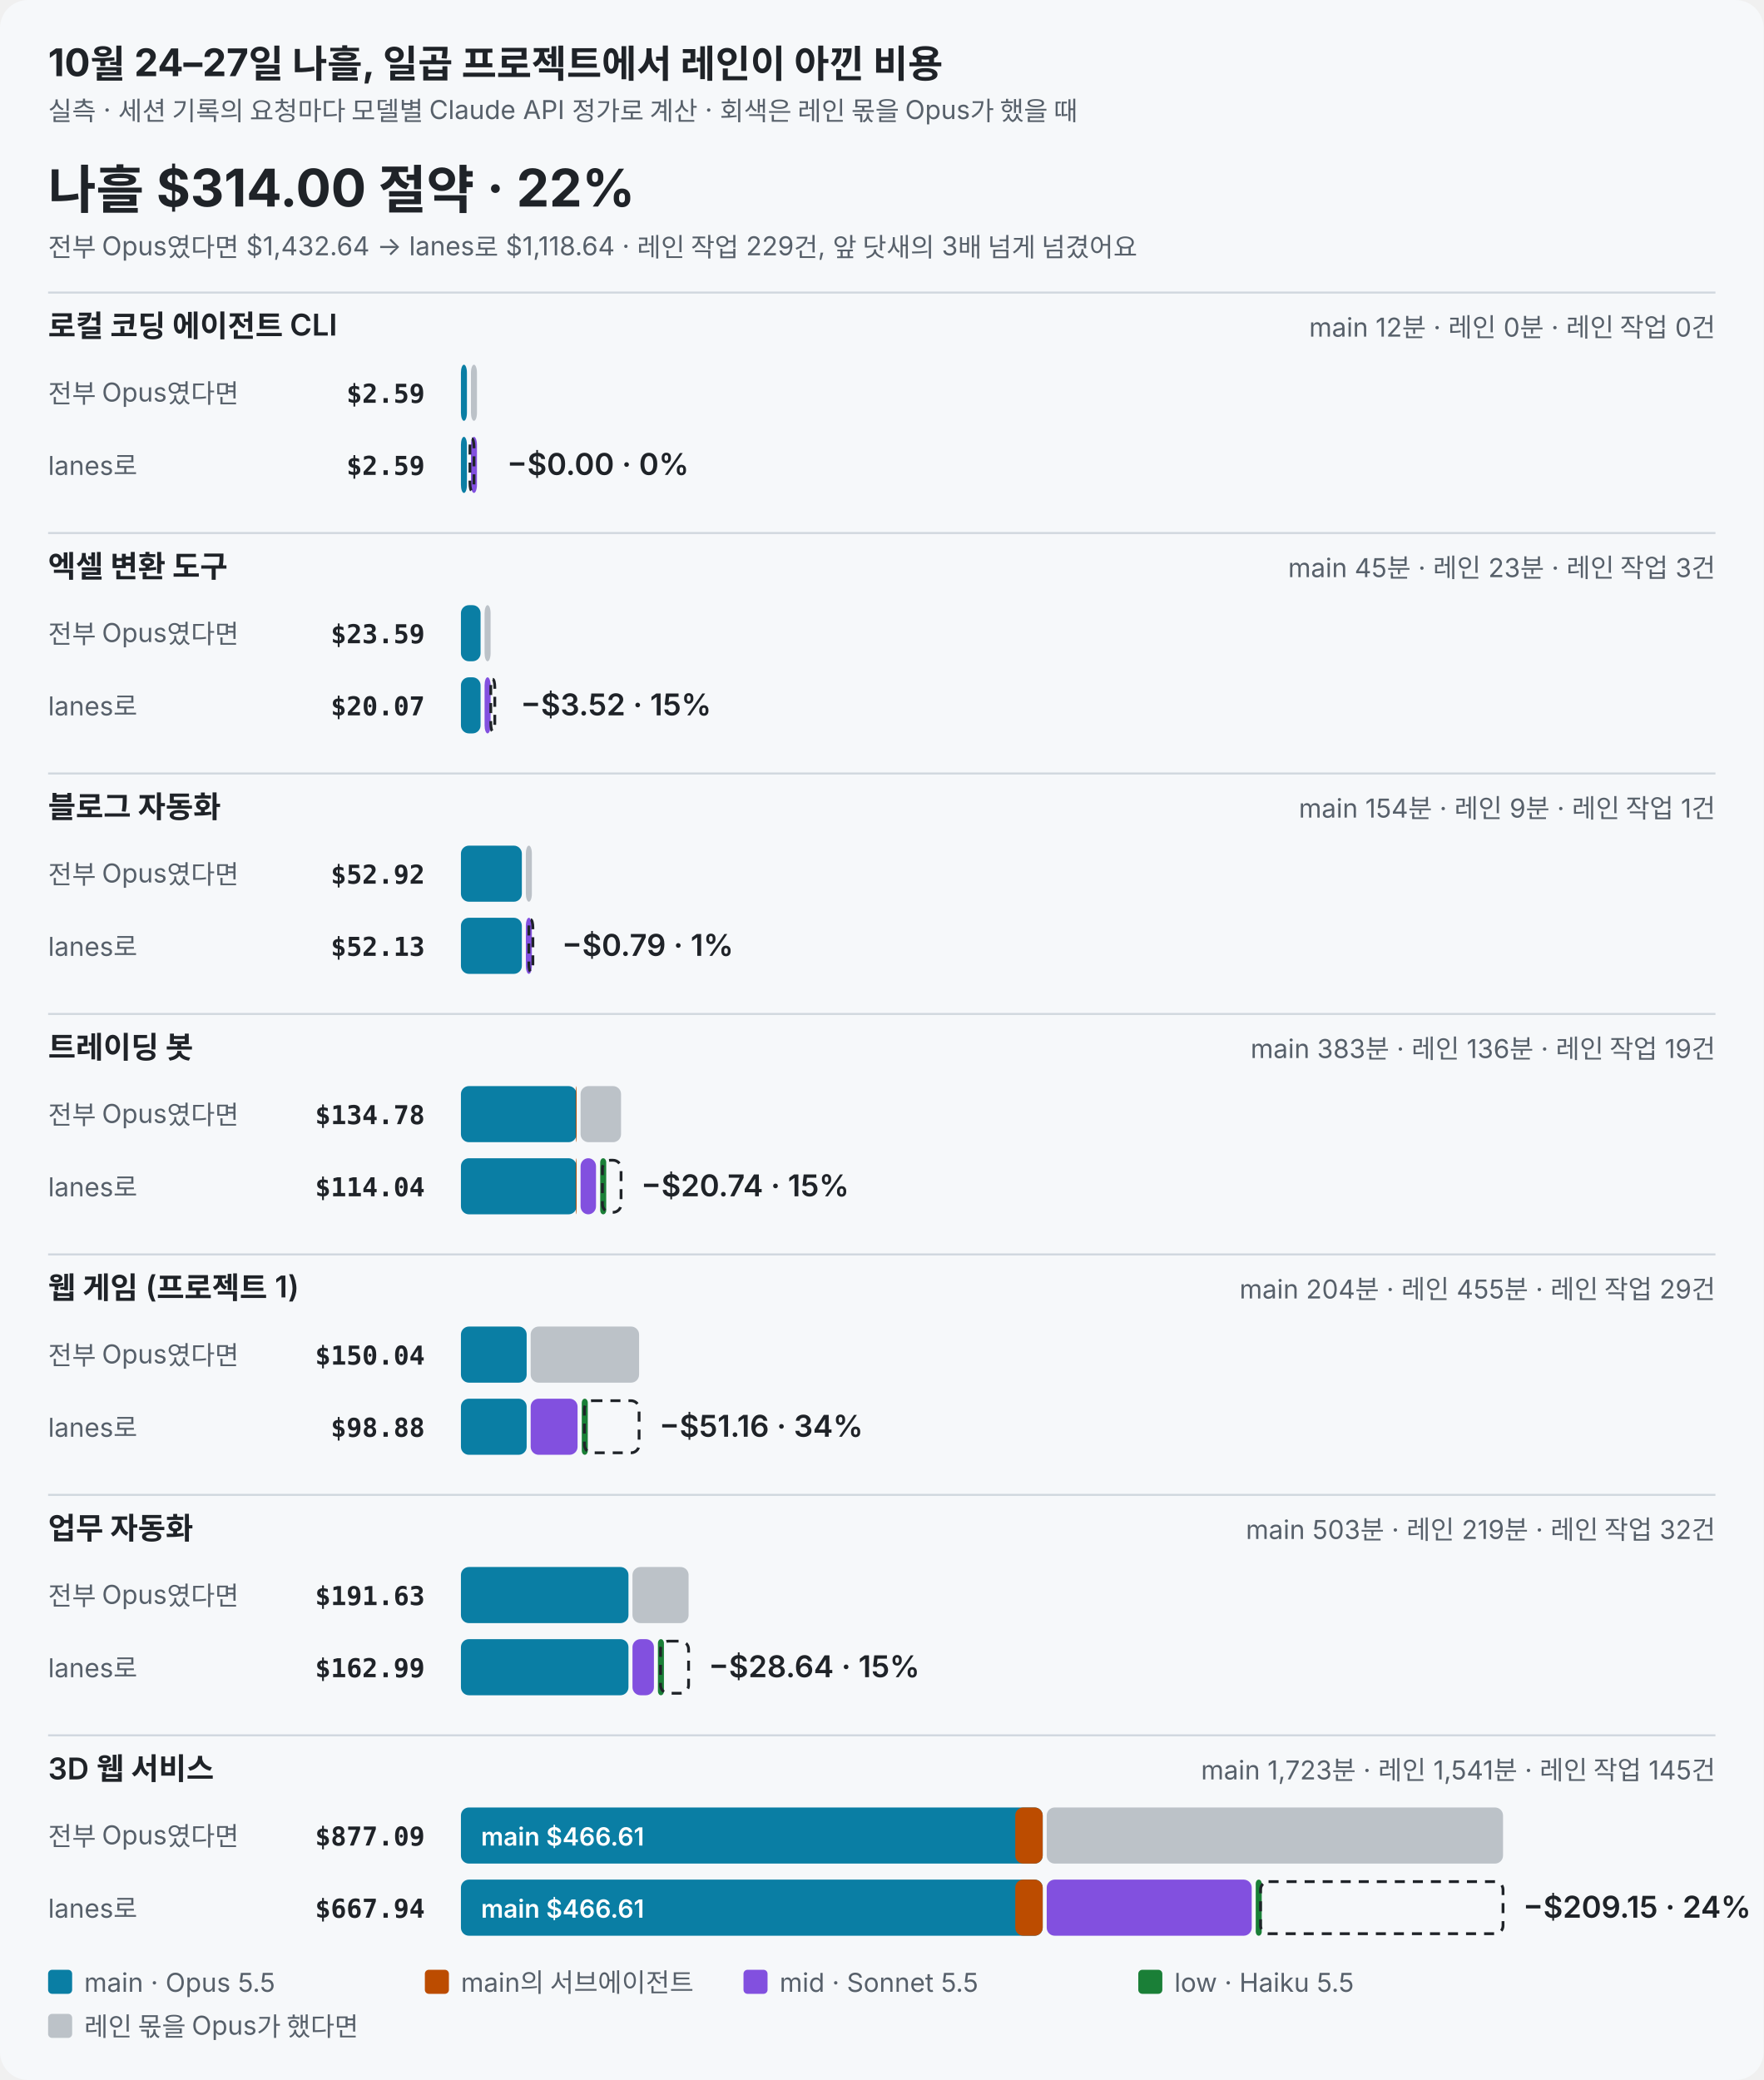
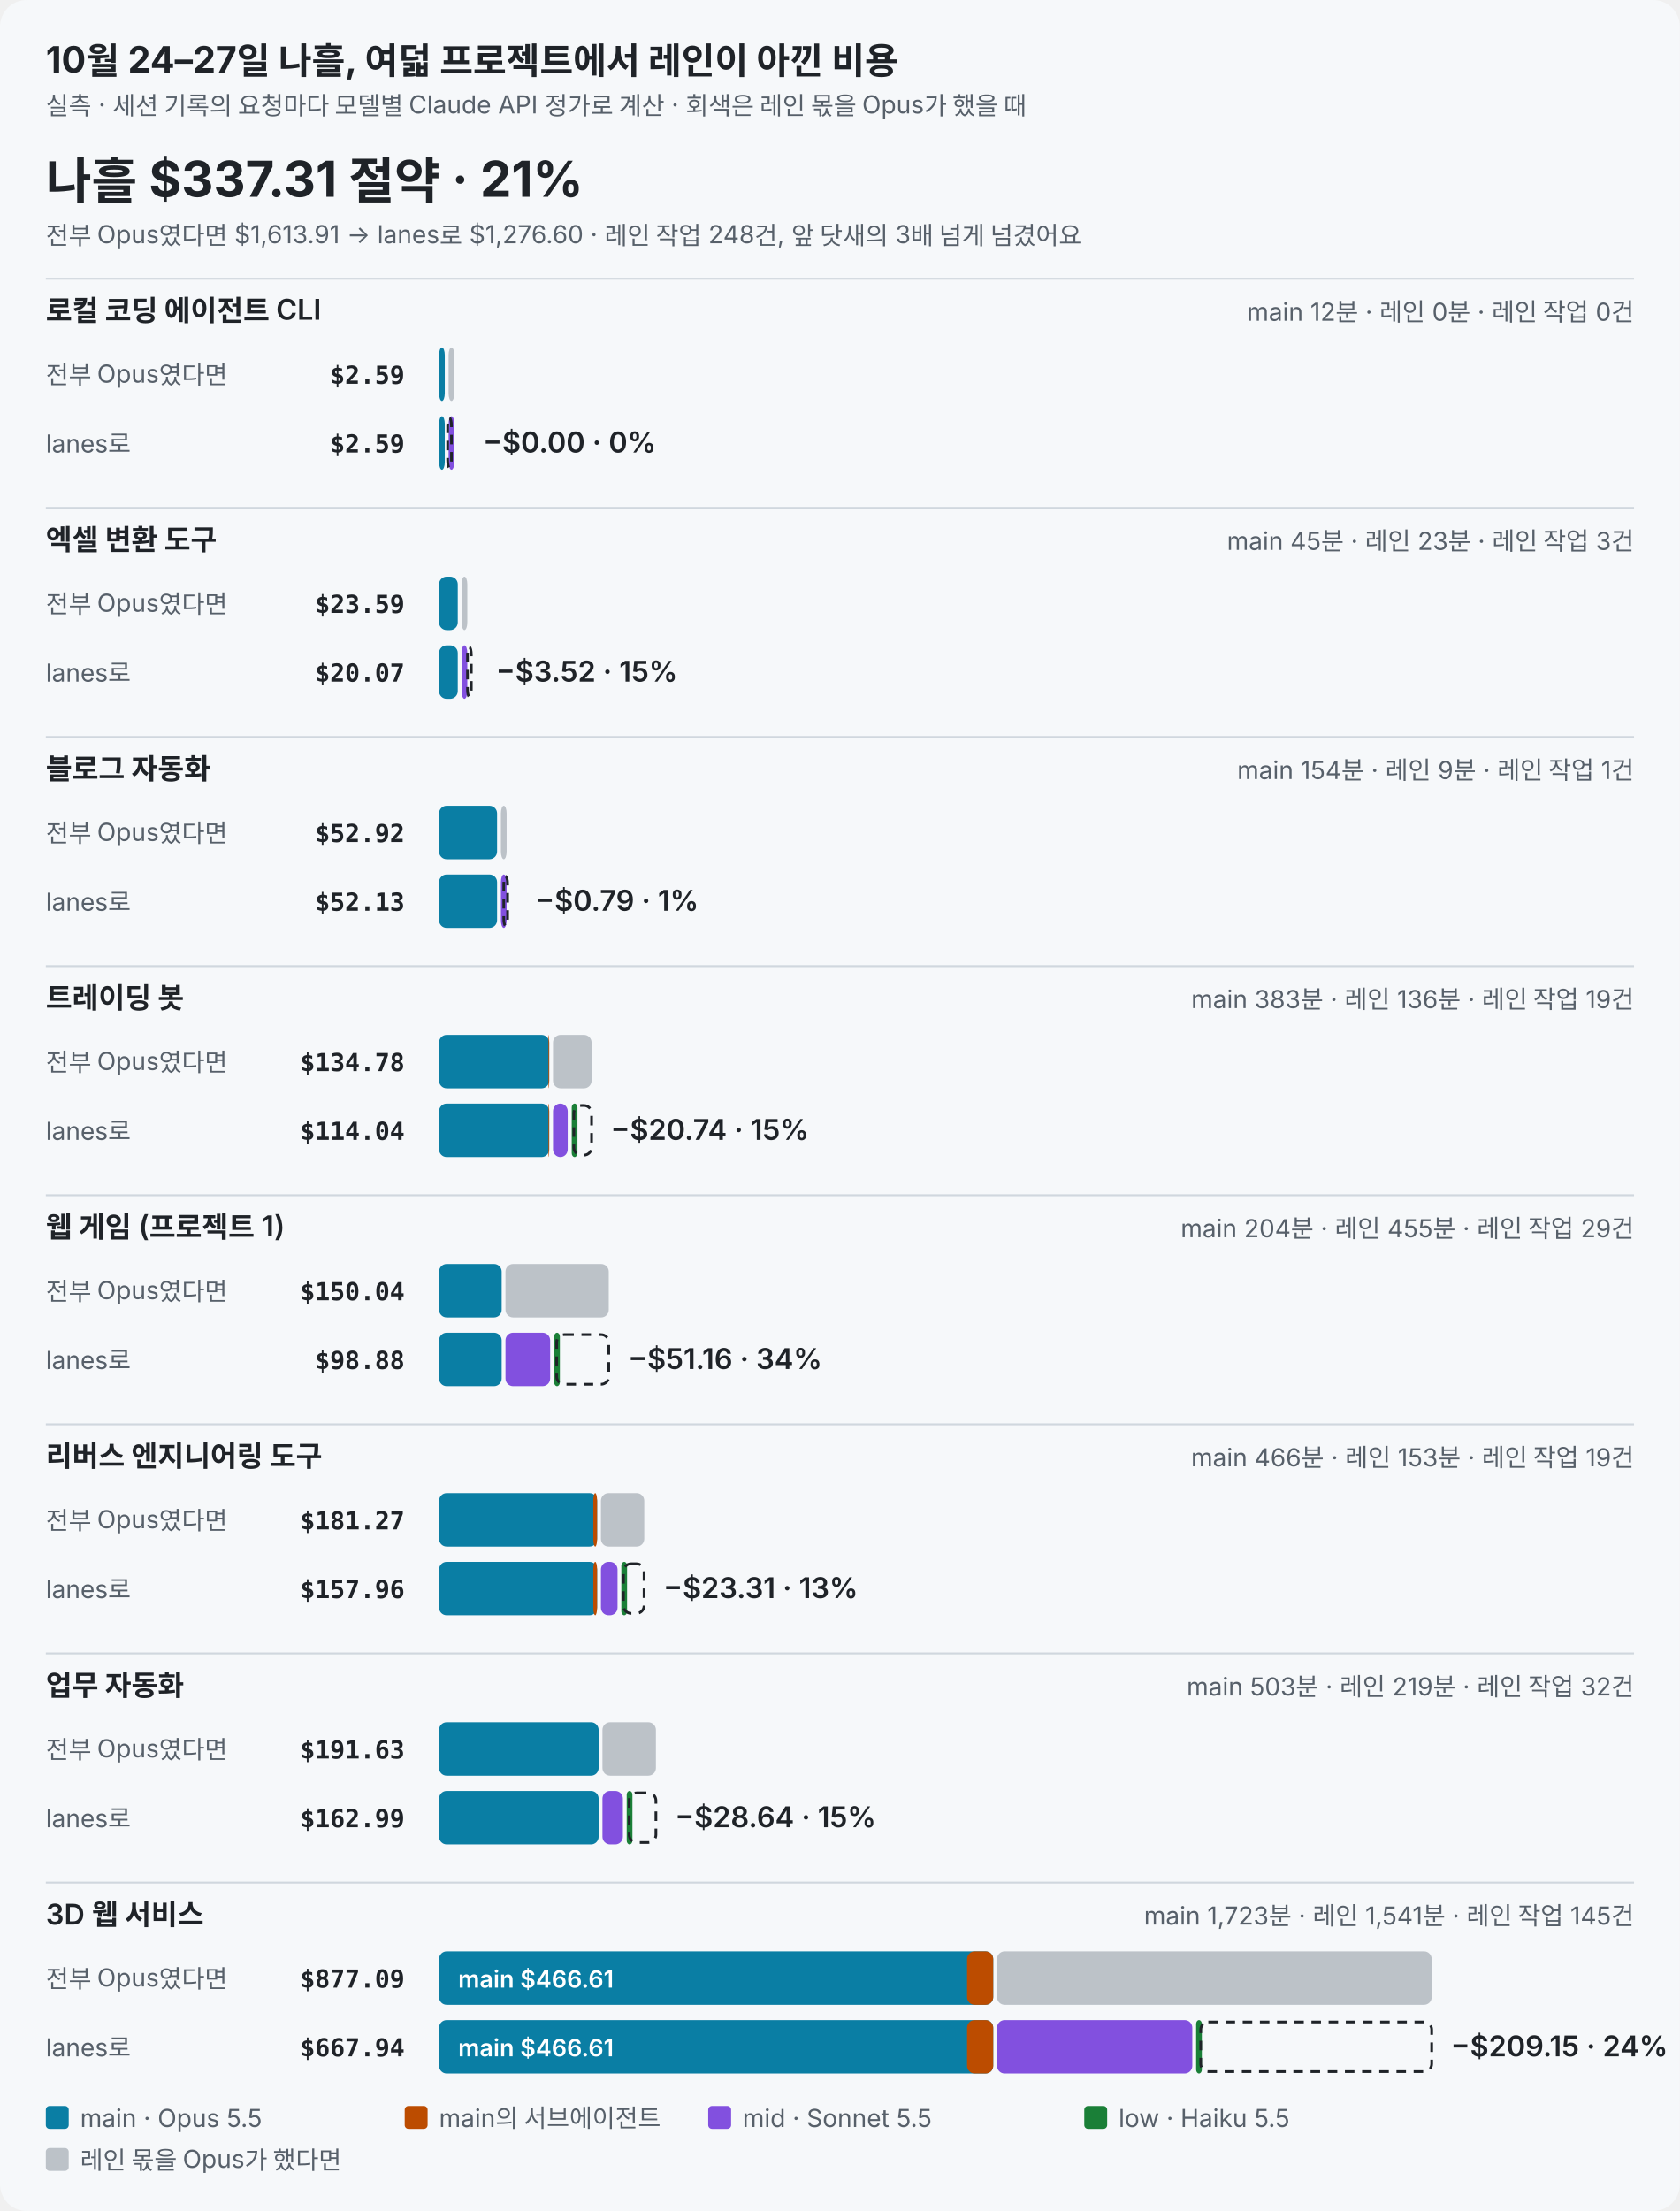
- <svg xmlns="http://www.w3.org/2000/svg" viewBox="0 0 880 1038" width="880" height="1038" role="img" aria-label="10월 24–27일 나흘, 일곱 프로젝트에서 레인이 아낀 비용: 로컬 코딩 에이전트 CLI $2.59 → $2.59; 엑셀 변환 도구 $23.59 → $20.07; 블로그 자동화 $52.92 → $52.13; 트레이딩 봇 $134.78 → $114.04; 웹 게임 (프로젝트 1) $150.04 → $98.88; 업무 자동화 $191.63 → $162.99; 3D 웹 서비스 $877.09 → $667.94; 나흘 $314.00 절약 · 22%">
+ <svg xmlns="http://www.w3.org/2000/svg" viewBox="0 0 880 1158" width="880" height="1158" role="img" aria-label="10월 24–27일 나흘, 여덟 프로젝트에서 레인이 아낀 비용: 로컬 코딩 에이전트 CLI $2.59 → $2.59; 엑셀 변환 도구 $23.59 → $20.07; 블로그 자동화 $52.92 → $52.13; 트레이딩 봇 $134.78 → $114.04; 웹 게임 (프로젝트 1) $150.04 → $98.88; 리버스 엔지니어링 도구 $181.27 → $157.96; 업무 자동화 $191.63 → $162.99; 3D 웹 서비스 $877.09 → $667.94; 나흘 $337.31 절약 · 21%">
  <style>
    .bg { fill: #f6f8fa; }
    .card { fill: #ffffff; stroke: #d0d7de; stroke-width: 1.2; }
    .h { font: 700 19px -apple-system, "Segoe UI", "Apple SD Gothic Neo", "Noto Sans KR", "Malgun Gothic", sans-serif; fill: #1f2328; }
    .hero { font: 700 26px -apple-system, "Segoe UI", "Apple SD Gothic Neo", "Noto Sans KR", "Malgun Gothic", sans-serif; fill: #1f2328; }
    .t { font: 600 15px -apple-system, "Segoe UI", "Apple SD Gothic Neo", "Noto Sans KR", "Malgun Gothic", sans-serif; fill: #1f2328; }
    .s { font: 13px -apple-system, "Segoe UI", "Apple SD Gothic Neo", "Noto Sans KR", "Malgun Gothic", sans-serif; fill: #57606a; }
    .m { font: 13px ui-monospace, "Cascadia Mono", Menlo, Consolas, "Apple SD Gothic Neo", "Malgun Gothic", monospace; fill: #1f2328; }
    .mb { font: 700 13px ui-monospace, "Cascadia Mono", Menlo, Consolas, "Apple SD Gothic Neo", "Malgun Gothic", monospace; fill: #1f2328; }
    .w { font: 600 12.5px -apple-system, "Segoe UI", "Apple SD Gothic Neo", "Noto Sans KR", "Malgun Gothic", sans-serif; fill: #ffffff; }
    .main { fill: #0a7ea4; } .mid { fill: #8250df; } .low { fill: #1a7f37; } .sub { fill: #bc4c00; }
    .opus { fill: #8c959f; opacity: .55; }
    .grid { stroke: #d0d7de; stroke-width: 1; }
    .save { fill: none; stroke: #1f2328; stroke-width: 1.4; stroke-dasharray: 5 4; }
    .ok { fill: none; stroke: #1a7f37; stroke-width: 2.2; stroke-linecap: round; stroke-linejoin: round; }
    .idle { fill: url(#hatch); }
    .hl { stroke: #8c959f; stroke-width: 1; }
    .tick { stroke: #57606a; stroke-width: 1.5; }
    .tid { font: 11px ui-monospace, "Cascadia Mono", Menlo, Consolas, "Apple SD Gothic Neo", "Malgun Gothic", monospace; fill: #57606a; }
    @media (prefers-color-scheme: dark) {
      .bg { fill: #0d1117; } .card { fill: #161b22; stroke: #30363d; }
      .h, .hero, .t, .m, .mb { fill: #e6edf3; } .s { fill: #9198a1; }
      .main { fill: #1b8fb8; } .mid { fill: #a371f7; } .low { fill: #2ea043; } .sub { fill: #db6d28; }
      .opus { fill: #6e7681; opacity: .6; } .grid { stroke: #30363d; } .save { stroke: #e6edf3; }
      .ok { stroke: #3fb950; } .hl { stroke: #6e7681; } .tick { stroke: #9198a1; } .tid { fill: #9198a1; }
    }
  </style>
  <defs>
    <clipPath id="grow1">
      <rect x="0" y="178" width="880" height="70">
        <animate attributeName="width" from="200" to="880" dur="1.1s" fill="freeze" />
      </rect>
    </clipPath>
    <clipPath id="grow2">
      <rect x="0" y="298" width="880" height="70">
        <animate attributeName="width" values="200;200;880" keyTimes="0;0.31;1" dur="1.6s" fill="freeze" />
      </rect>
    </clipPath>
    <clipPath id="grow3">
      <rect x="0" y="418" width="880" height="70">
        <animate attributeName="width" values="200;200;880" keyTimes="0;0.48;1" dur="2.1s" fill="freeze" />
      </rect>
    </clipPath>
    <clipPath id="grow4">
      <rect x="0" y="538" width="880" height="70">
        <animate attributeName="width" values="200;200;880" keyTimes="0;0.58;1" dur="2.6s" fill="freeze" />
      </rect>
    </clipPath>
    <clipPath id="grow5">
      <rect x="0" y="658" width="880" height="70">
        <animate attributeName="width" values="200;200;880" keyTimes="0;0.65;1" dur="3.1s" fill="freeze" />
      </rect>
    </clipPath>
    <clipPath id="grow6">
      <rect x="0" y="778" width="880" height="70">
        <animate attributeName="width" values="200;200;880" keyTimes="0;0.69;1" dur="3.6s" fill="freeze" />
      </rect>
    </clipPath>
    <clipPath id="grow7">
      <rect x="0" y="898" width="880" height="70">
        <animate attributeName="width" values="200;200;880" keyTimes="0;0.73;1" dur="4.1s" fill="freeze" />
      </rect>
    </clipPath>
+     <clipPath id="grow8">
+       <rect x="0" y="1018" width="880" height="70">
+         <animate attributeName="width" values="200;200;880" keyTimes="0;0.76;1" dur="4.6s" fill="freeze" />
+       </rect>
+     </clipPath>
  </defs>
-   <rect class="bg" width="880" height="1038" rx="14" />
-   <text class="h" x="24" y="38">10월 24–27일 나흘, 일곱 프로젝트에서 레인이 아낀 비용</text>
+   <rect class="bg" width="880" height="1158" rx="14" />
+   <text class="h" x="24" y="38">10월 24–27일 나흘, 여덟 프로젝트에서 레인이 아낀 비용</text>
  <text class="s" x="24" y="60">실측 · 세션 기록의 요청마다 모델별 Claude API 정가로 계산 · 회색은 레인 몫을 Opus가 했을 때</text>
-   <text class="hero" x="24" y="104">나흘 $314.00 절약 · 22%</text>
-   <text class="s" x="24" y="128">전부 Opus였다면 $1,432.64 → lanes로 $1,118.64 · 레인 작업 229건, 앞 닷새의 3배 넘게 넘겼어요</text>
+   <text class="hero" x="24" y="104">나흘 $337.31 절약 · 21%</text>
+   <text class="s" x="24" y="128">전부 Opus였다면 $1,613.91 → lanes로 $1,276.60 · 레인 작업 248건, 앞 닷새의 3배 넘게 넘겼어요</text>
  <line class="grid" x1="24" x2="856" y1="146" y2="146" />
  <text class="t" x="24" y="168">로컬 코딩 에이전트 CLI</text>
  <text class="s" x="856" y="168" text-anchor="end">main 12분 · 레인 0분 · 레인 작업 0건</text>
  <text class="s" x="24" y="201">전부 Opus였다면</text>
  <text class="mb" x="212" y="201" text-anchor="end">$2.59</text>
  <text class="s" x="24" y="237">lanes로</text>
  <text class="mb" x="212" y="237" text-anchor="end">$2.59</text>
  <g clip-path="url(#grow1)">
    <rect class="main" x="230" y="182" width="3.0" height="28" rx="4" />
    <rect class="main" x="230" y="218" width="3.0" height="28" rx="4" />
    <rect class="opus" x="235.0" y="182" width="3.0" height="28" rx="4" />
    <rect class="mid" x="235.0" y="218" width="3.0" height="28" rx="4" />
    <rect class="save" x="234.5" y="219" width="2.0" height="26" rx="4" />
    <text class="t" x="253.0" y="237">−$0.00 · 0%</text>
  </g>
  <line class="grid" x1="24" x2="856" y1="266" y2="266" />
  <text class="t" x="24" y="288">엑셀 변환 도구</text>
  <text class="s" x="856" y="288" text-anchor="end">main 45분 · 레인 23분 · 레인 작업 3건</text>
  <text class="s" x="24" y="321">전부 Opus였다면</text>
  <text class="mb" x="212" y="321" text-anchor="end">$23.59</text>
  <text class="s" x="24" y="357">lanes로</text>
  <text class="mb" x="212" y="357" text-anchor="end">$20.07</text>
  <g clip-path="url(#grow2)">
    <rect class="main" x="230" y="302" width="9.8" height="28" rx="4" />
    <rect class="main" x="230" y="338" width="9.8" height="28" rx="4" />
    <rect class="opus" x="241.8" y="302" width="3.0" height="28" rx="4" />
    <rect class="mid" x="241.8" y="338" width="3.0" height="28" rx="4" />
    <rect class="save" x="244.9" y="339" width="2.0" height="26" rx="4" />
    <text class="t" x="259.8" y="357">−$3.52 · 15%</text>
  </g>
  <line class="grid" x1="24" x2="856" y1="386" y2="386" />
  <text class="t" x="24" y="408">블로그 자동화</text>
  <text class="s" x="856" y="408" text-anchor="end">main 154분 · 레인 9분 · 레인 작업 1건</text>
  <text class="s" x="24" y="441">전부 Opus였다면</text>
  <text class="mb" x="212" y="441" text-anchor="end">$52.92</text>
  <text class="s" x="24" y="477">lanes로</text>
  <text class="mb" x="212" y="477" text-anchor="end">$52.13</text>
  <g clip-path="url(#grow3)">
    <rect class="main" x="230" y="422" width="30.4" height="28" rx="4" />
    <rect class="main" x="230" y="458" width="30.4" height="28" rx="4" />
    <rect class="opus" x="262.4" y="422" width="3.0" height="28" rx="4" />
    <rect class="mid" x="262.4" y="458" width="3.0" height="28" rx="4" />
    <rect class="save" x="263.9" y="459" width="2.0" height="26" rx="4" />
    <text class="t" x="280.4" y="477">−$0.79 · 1%</text>
  </g>
  <line class="grid" x1="24" x2="856" y1="506" y2="506" />
  <text class="t" x="24" y="528">트레이딩 봇</text>
  <text class="s" x="856" y="528" text-anchor="end">main 383분 · 레인 136분 · 레인 작업 19건</text>
  <text class="s" x="24" y="561">전부 Opus였다면</text>
  <text class="mb" x="212" y="561" text-anchor="end">$134.78</text>
  <text class="s" x="24" y="597">lanes로</text>
  <text class="mb" x="212" y="597" text-anchor="end">$114.04</text>
  <g clip-path="url(#grow4)">
    <rect class="main" x="230" y="542" width="57.7" height="28" rx="4" />
    <rect class="sub" x="287.3" y="542" width="0.4" height="28" rx="4" />
    <rect class="main" x="230" y="578" width="57.7" height="28" rx="4" />
    <rect class="sub" x="287.3" y="578" width="0.4" height="28" rx="4" />
    <rect class="opus" x="289.7" y="542" width="20.2" height="28" rx="4" />
    <rect class="mid" x="289.7" y="578" width="7.7" height="28" rx="4" />
    <rect class="low" x="299.5" y="578" width="3.0" height="28" rx="2" />
    <rect class="save" x="300.6" y="579" width="9.3" height="26" rx="4" />
    <text class="t" x="319.9" y="597">−$20.74 · 15%</text>
  </g>
  <line class="grid" x1="24" x2="856" y1="626" y2="626" />
  <text class="t" x="24" y="648">웹 게임 (프로젝트 1)</text>
  <text class="s" x="856" y="648" text-anchor="end">main 204분 · 레인 455분 · 레인 작업 29건</text>
  <text class="s" x="24" y="681">전부 Opus였다면</text>
  <text class="mb" x="212" y="681" text-anchor="end">$150.04</text>
  <text class="s" x="24" y="717">lanes로</text>
  <text class="mb" x="212" y="717" text-anchor="end">$98.88</text>
  <g clip-path="url(#grow5)">
    <rect class="main" x="230" y="662" width="32.8" height="28" rx="4" />
    <rect class="main" x="230" y="698" width="32.8" height="28" rx="4" />
    <rect class="opus" x="264.8" y="662" width="54.1" height="28" rx="4" />
    <rect class="mid" x="264.8" y="698" width="23.4" height="28" rx="4" />
    <rect class="low" x="290.3" y="698" width="3.0" height="28" rx="2" />
    <rect class="save" x="291.6" y="699" width="27.3" height="26" rx="4" />
    <text class="t" x="329.0" y="717">−$51.16 · 34%</text>
  </g>
  <line class="grid" x1="24" x2="856" y1="746" y2="746" />
-   <text class="t" x="24" y="768">업무 자동화</text>
-   <text class="s" x="856" y="768" text-anchor="end">main 503분 · 레인 219분 · 레인 작업 32건</text>
+   <text class="t" x="24" y="768">리버스 엔지니어링 도구</text>
+   <text class="s" x="856" y="768" text-anchor="end">main 466분 · 레인 153분 · 레인 작업 19건</text>
  <text class="s" x="24" y="801">전부 Opus였다면</text>
-   <text class="mb" x="212" y="801" text-anchor="end">$191.63</text>
+   <text class="mb" x="212" y="801" text-anchor="end">$181.27</text>
  <text class="s" x="24" y="837">lanes로</text>
-   <text class="mb" x="212" y="837" text-anchor="end">$162.99</text>
+   <text class="mb" x="212" y="837" text-anchor="end">$157.96</text>
  <g clip-path="url(#grow6)">
-     <rect class="main" x="230" y="782" width="83.6" height="28" rx="4" />
-     <rect class="main" x="230" y="818" width="83.6" height="28" rx="4" />
-     <rect class="opus" x="315.6" y="782" width="28.0" height="28" rx="4" />
-     <rect class="mid" x="315.6" y="818" width="10.7" height="28" rx="4" />
-     <rect class="low" x="328.3" y="818" width="3.0" height="28" rx="2" />
-     <rect class="save" x="329.6" y="819" width="14.0" height="26" rx="4" />
-     <text class="t" x="353.6" y="837">−$28.64 · 15%</text>
+     <rect class="main" x="230" y="782" width="82.8" height="28" rx="4" />
+     <rect class="sub" x="310.8" y="782" width="2.0" height="28" rx="4" />
+     <rect class="main" x="230" y="818" width="82.8" height="28" rx="4" />
+     <rect class="sub" x="310.8" y="818" width="2.0" height="28" rx="4" />
+     <rect class="opus" x="314.8" y="782" width="22.7" height="28" rx="4" />
+     <rect class="mid" x="314.8" y="818" width="8.7" height="28" rx="4" />
+     <rect class="low" x="325.5" y="818" width="3.0" height="28" rx="2" />
+     <rect class="save" x="326.6" y="819" width="10.8" height="26" rx="4" />
+     <text class="t" x="347.5" y="837">−$23.31 · 13%</text>
  </g>
  <line class="grid" x1="24" x2="856" y1="866" y2="866" />
-   <text class="t" x="24" y="888">3D 웹 서비스</text>
-   <text class="s" x="856" y="888" text-anchor="end">main 1,723분 · 레인 1,541분 · 레인 작업 145건</text>
+   <text class="t" x="24" y="888">업무 자동화</text>
+   <text class="s" x="856" y="888" text-anchor="end">main 503분 · 레인 219분 · 레인 작업 32건</text>
  <text class="s" x="24" y="921">전부 Opus였다면</text>
-   <text class="mb" x="212" y="921" text-anchor="end">$877.09</text>
+   <text class="mb" x="212" y="921" text-anchor="end">$191.63</text>
  <text class="s" x="24" y="957">lanes로</text>
-   <text class="mb" x="212" y="957" text-anchor="end">$667.94</text>
+   <text class="mb" x="212" y="957" text-anchor="end">$162.99</text>
  <g clip-path="url(#grow7)">
-     <rect class="main" x="230" y="902" width="290.3" height="28" rx="4" />
-     <rect class="sub" x="506.6" y="902" width="13.7" height="28" rx="4" />
-     <rect class="main" x="230" y="938" width="290.3" height="28" rx="4" />
-     <rect class="sub" x="506.6" y="938" width="13.7" height="28" rx="4" />
-     <rect class="opus" x="522.3" y="902" width="227.7" height="28" rx="4" />
-     <rect class="mid" x="522.3" y="938" width="102.3" height="28" rx="4" />
-     <rect class="low" x="626.6" y="938" width="3.0" height="28" rx="2" />
-     <rect class="save" x="629.0" y="939" width="121.0" height="26" rx="4" />
-     <text class="t" x="760.0" y="957">−$209.15 · 24%</text>
-     <text class="w" x="240" y="921">main $466.61</text>
-     <text class="w" x="240" y="957">main $466.61</text>
-   </g>
-   <rect class="main" x="24" y="983" width="12" height="12" rx="2" />
-   <text class="s" x="42" y="994">main · Opus 5.5</text>
-   <rect class="sub" x="212" y="983" width="12" height="12" rx="2" />
-   <text class="s" x="230" y="994">main의 서브에이전트</text>
-   <rect class="mid" x="371" y="983" width="12" height="12" rx="2" />
-   <text class="s" x="389" y="994">mid · Sonnet 5.5</text>
-   <rect class="low" x="568" y="983" width="12" height="12" rx="2" />
-   <text class="s" x="586" y="994">low · Haiku 5.5</text>
-   <rect class="opus" x="24" y="1005" width="12" height="12" rx="2" />
-   <text class="s" x="42" y="1016">레인 몫을 Opus가 했다면</text>
+     <rect class="main" x="230" y="902" width="83.6" height="28" rx="4" />
+     <rect class="main" x="230" y="938" width="83.6" height="28" rx="4" />
+     <rect class="opus" x="315.6" y="902" width="28.0" height="28" rx="4" />
+     <rect class="mid" x="315.6" y="938" width="10.7" height="28" rx="4" />
+     <rect class="low" x="328.3" y="938" width="3.0" height="28" rx="2" />
+     <rect class="save" x="329.6" y="939" width="14.0" height="26" rx="4" />
+     <text class="t" x="353.6" y="957">−$28.64 · 15%</text>
+   </g>
+   <line class="grid" x1="24" x2="856" y1="986" y2="986" />
+   <text class="t" x="24" y="1008">3D 웹 서비스</text>
+   <text class="s" x="856" y="1008" text-anchor="end">main 1,723분 · 레인 1,541분 · 레인 작업 145건</text>
+   <text class="s" x="24" y="1041">전부 Opus였다면</text>
+   <text class="mb" x="212" y="1041" text-anchor="end">$877.09</text>
+   <text class="s" x="24" y="1077">lanes로</text>
+   <text class="mb" x="212" y="1077" text-anchor="end">$667.94</text>
+   <g clip-path="url(#grow8)">
+     <rect class="main" x="230" y="1022" width="290.3" height="28" rx="4" />
+     <rect class="sub" x="506.6" y="1022" width="13.7" height="28" rx="4" />
+     <rect class="main" x="230" y="1058" width="290.3" height="28" rx="4" />
+     <rect class="sub" x="506.6" y="1058" width="13.7" height="28" rx="4" />
+     <rect class="opus" x="522.3" y="1022" width="227.7" height="28" rx="4" />
+     <rect class="mid" x="522.3" y="1058" width="102.3" height="28" rx="4" />
+     <rect class="low" x="626.6" y="1058" width="3.0" height="28" rx="2" />
+     <rect class="save" x="629.0" y="1059" width="121.0" height="26" rx="4" />
+     <text class="t" x="760.0" y="1077">−$209.15 · 24%</text>
+     <text class="w" x="240" y="1041">main $466.61</text>
+     <text class="w" x="240" y="1077">main $466.61</text>
+   </g>
+   <rect class="main" x="24" y="1103" width="12" height="12" rx="2" />
+   <text class="s" x="42" y="1114">main · Opus 5.5</text>
+   <rect class="sub" x="212" y="1103" width="12" height="12" rx="2" />
+   <text class="s" x="230" y="1114">main의 서브에이전트</text>
+   <rect class="mid" x="371" y="1103" width="12" height="12" rx="2" />
+   <text class="s" x="389" y="1114">mid · Sonnet 5.5</text>
+   <rect class="low" x="568" y="1103" width="12" height="12" rx="2" />
+   <text class="s" x="586" y="1114">low · Haiku 5.5</text>
+   <rect class="opus" x="24" y="1125" width="12" height="12" rx="2" />
+   <text class="s" x="42" y="1136">레인 몫을 Opus가 했다면</text>
</svg>
